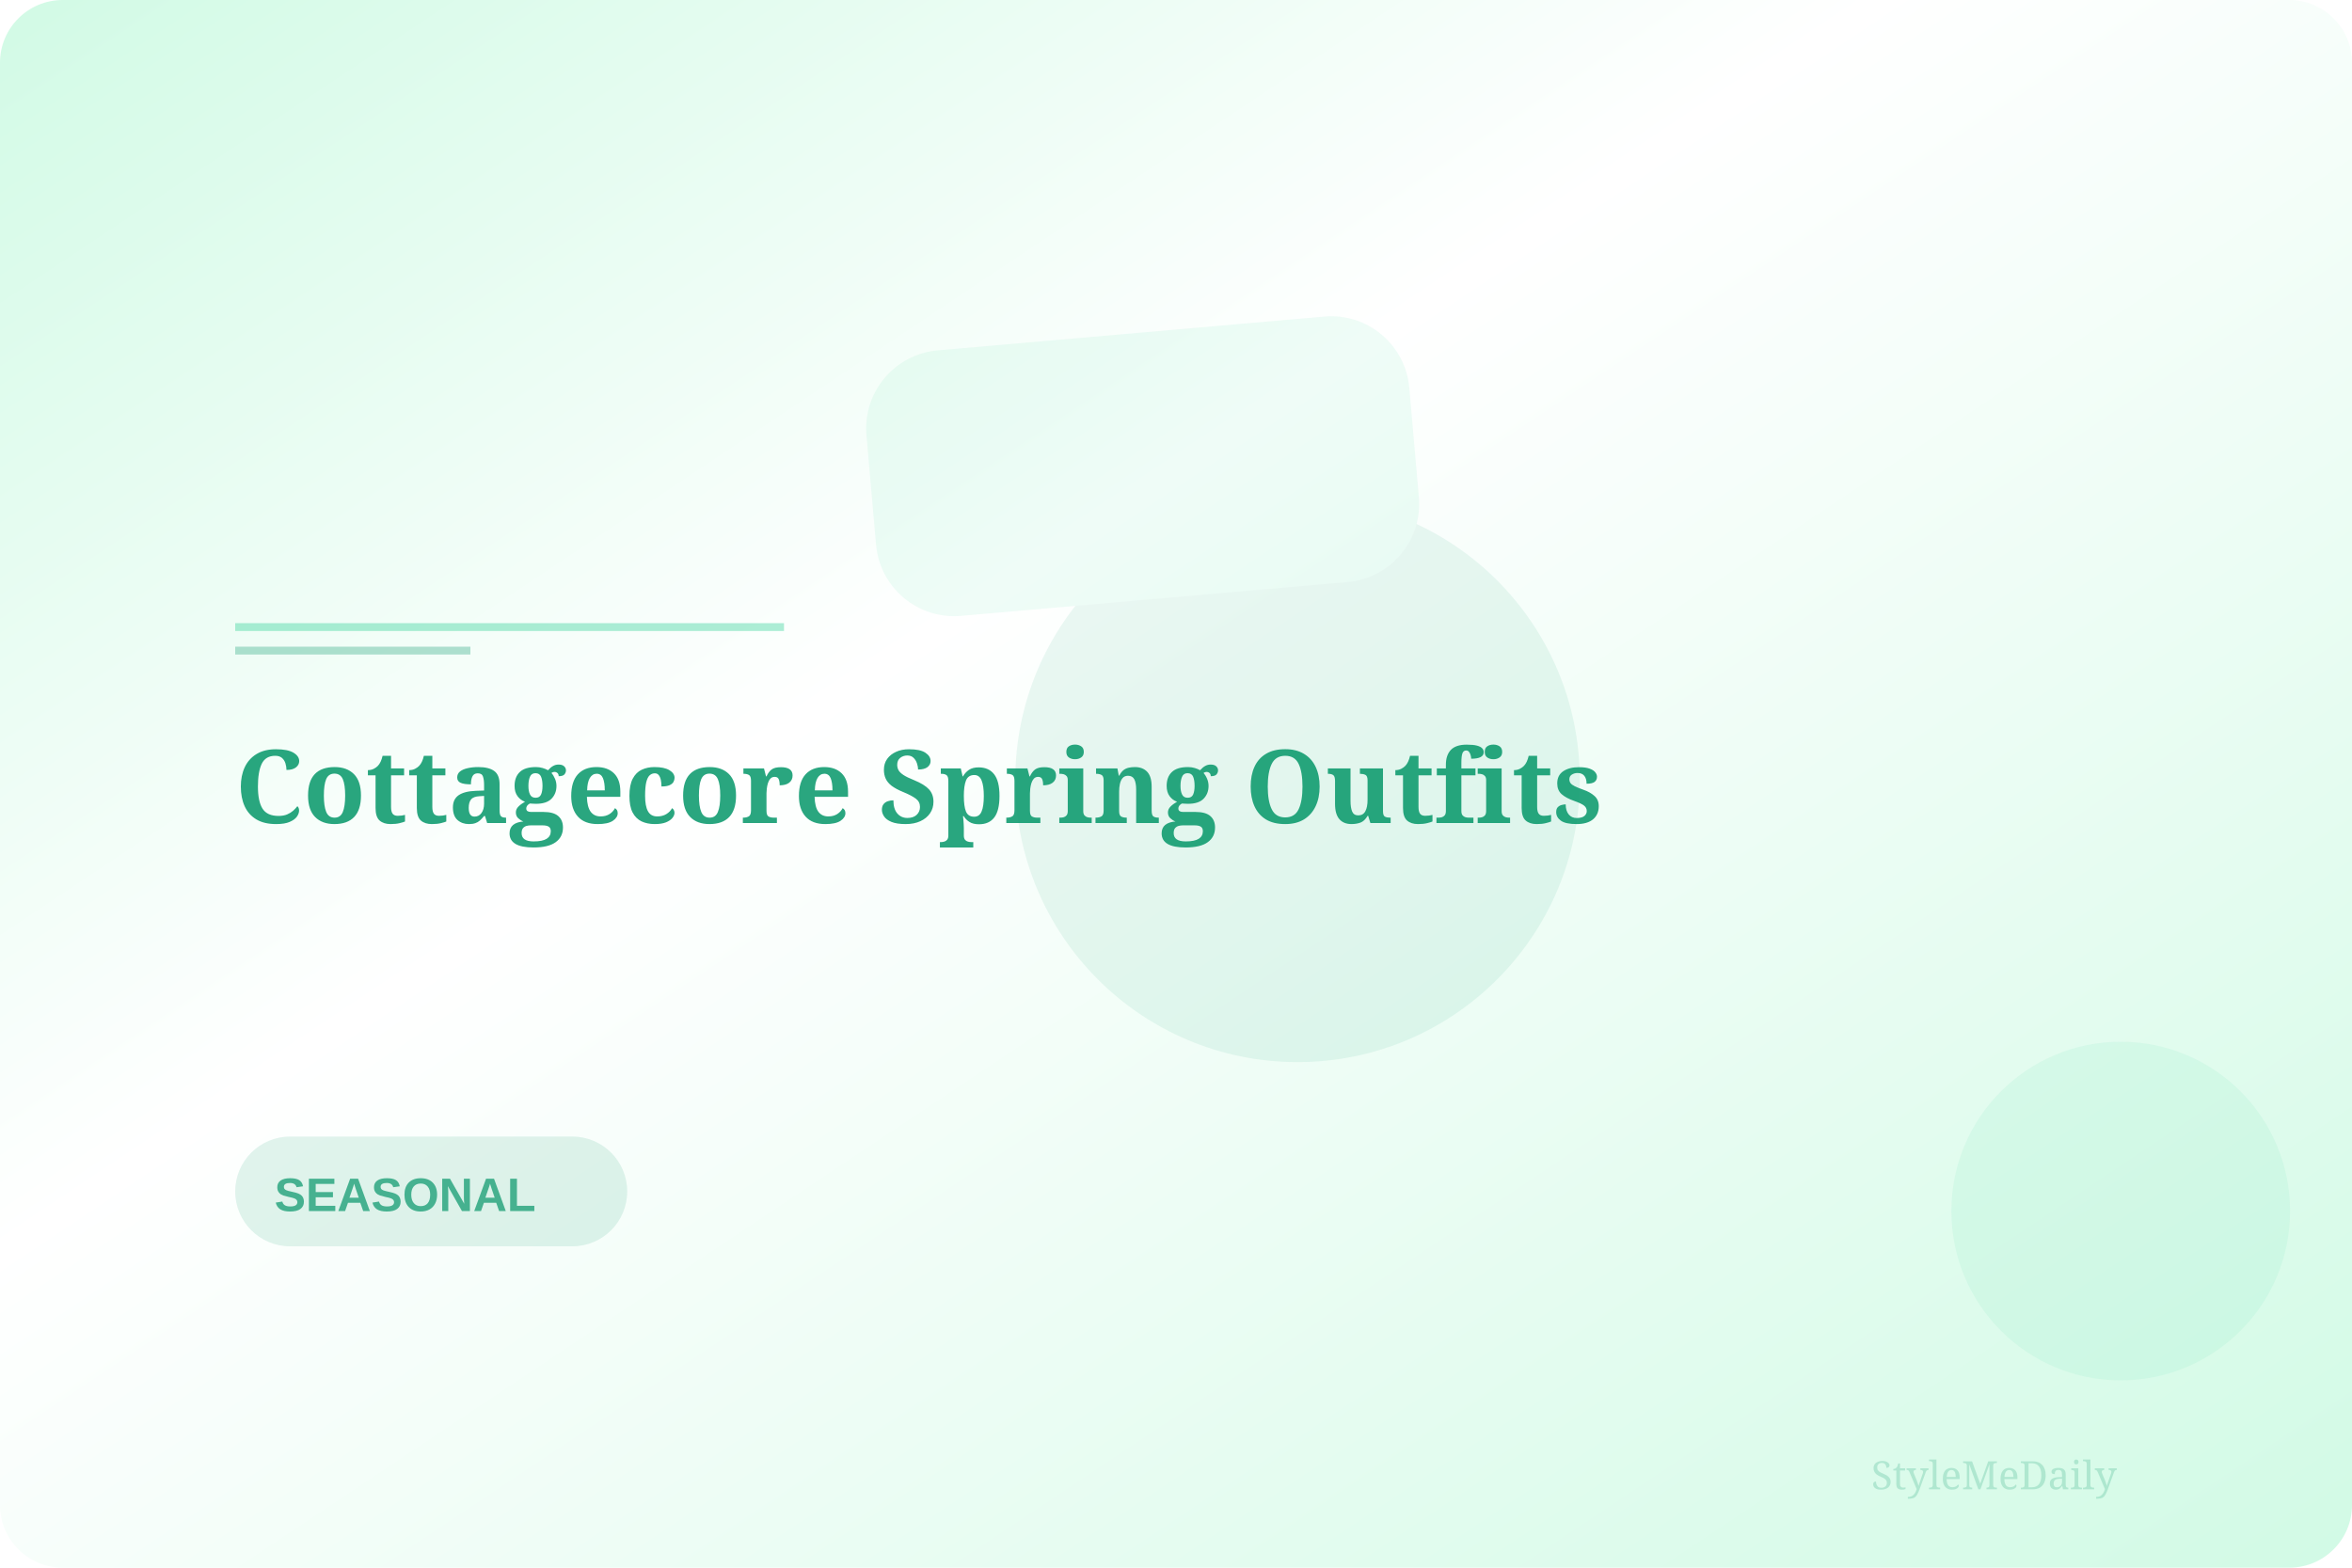
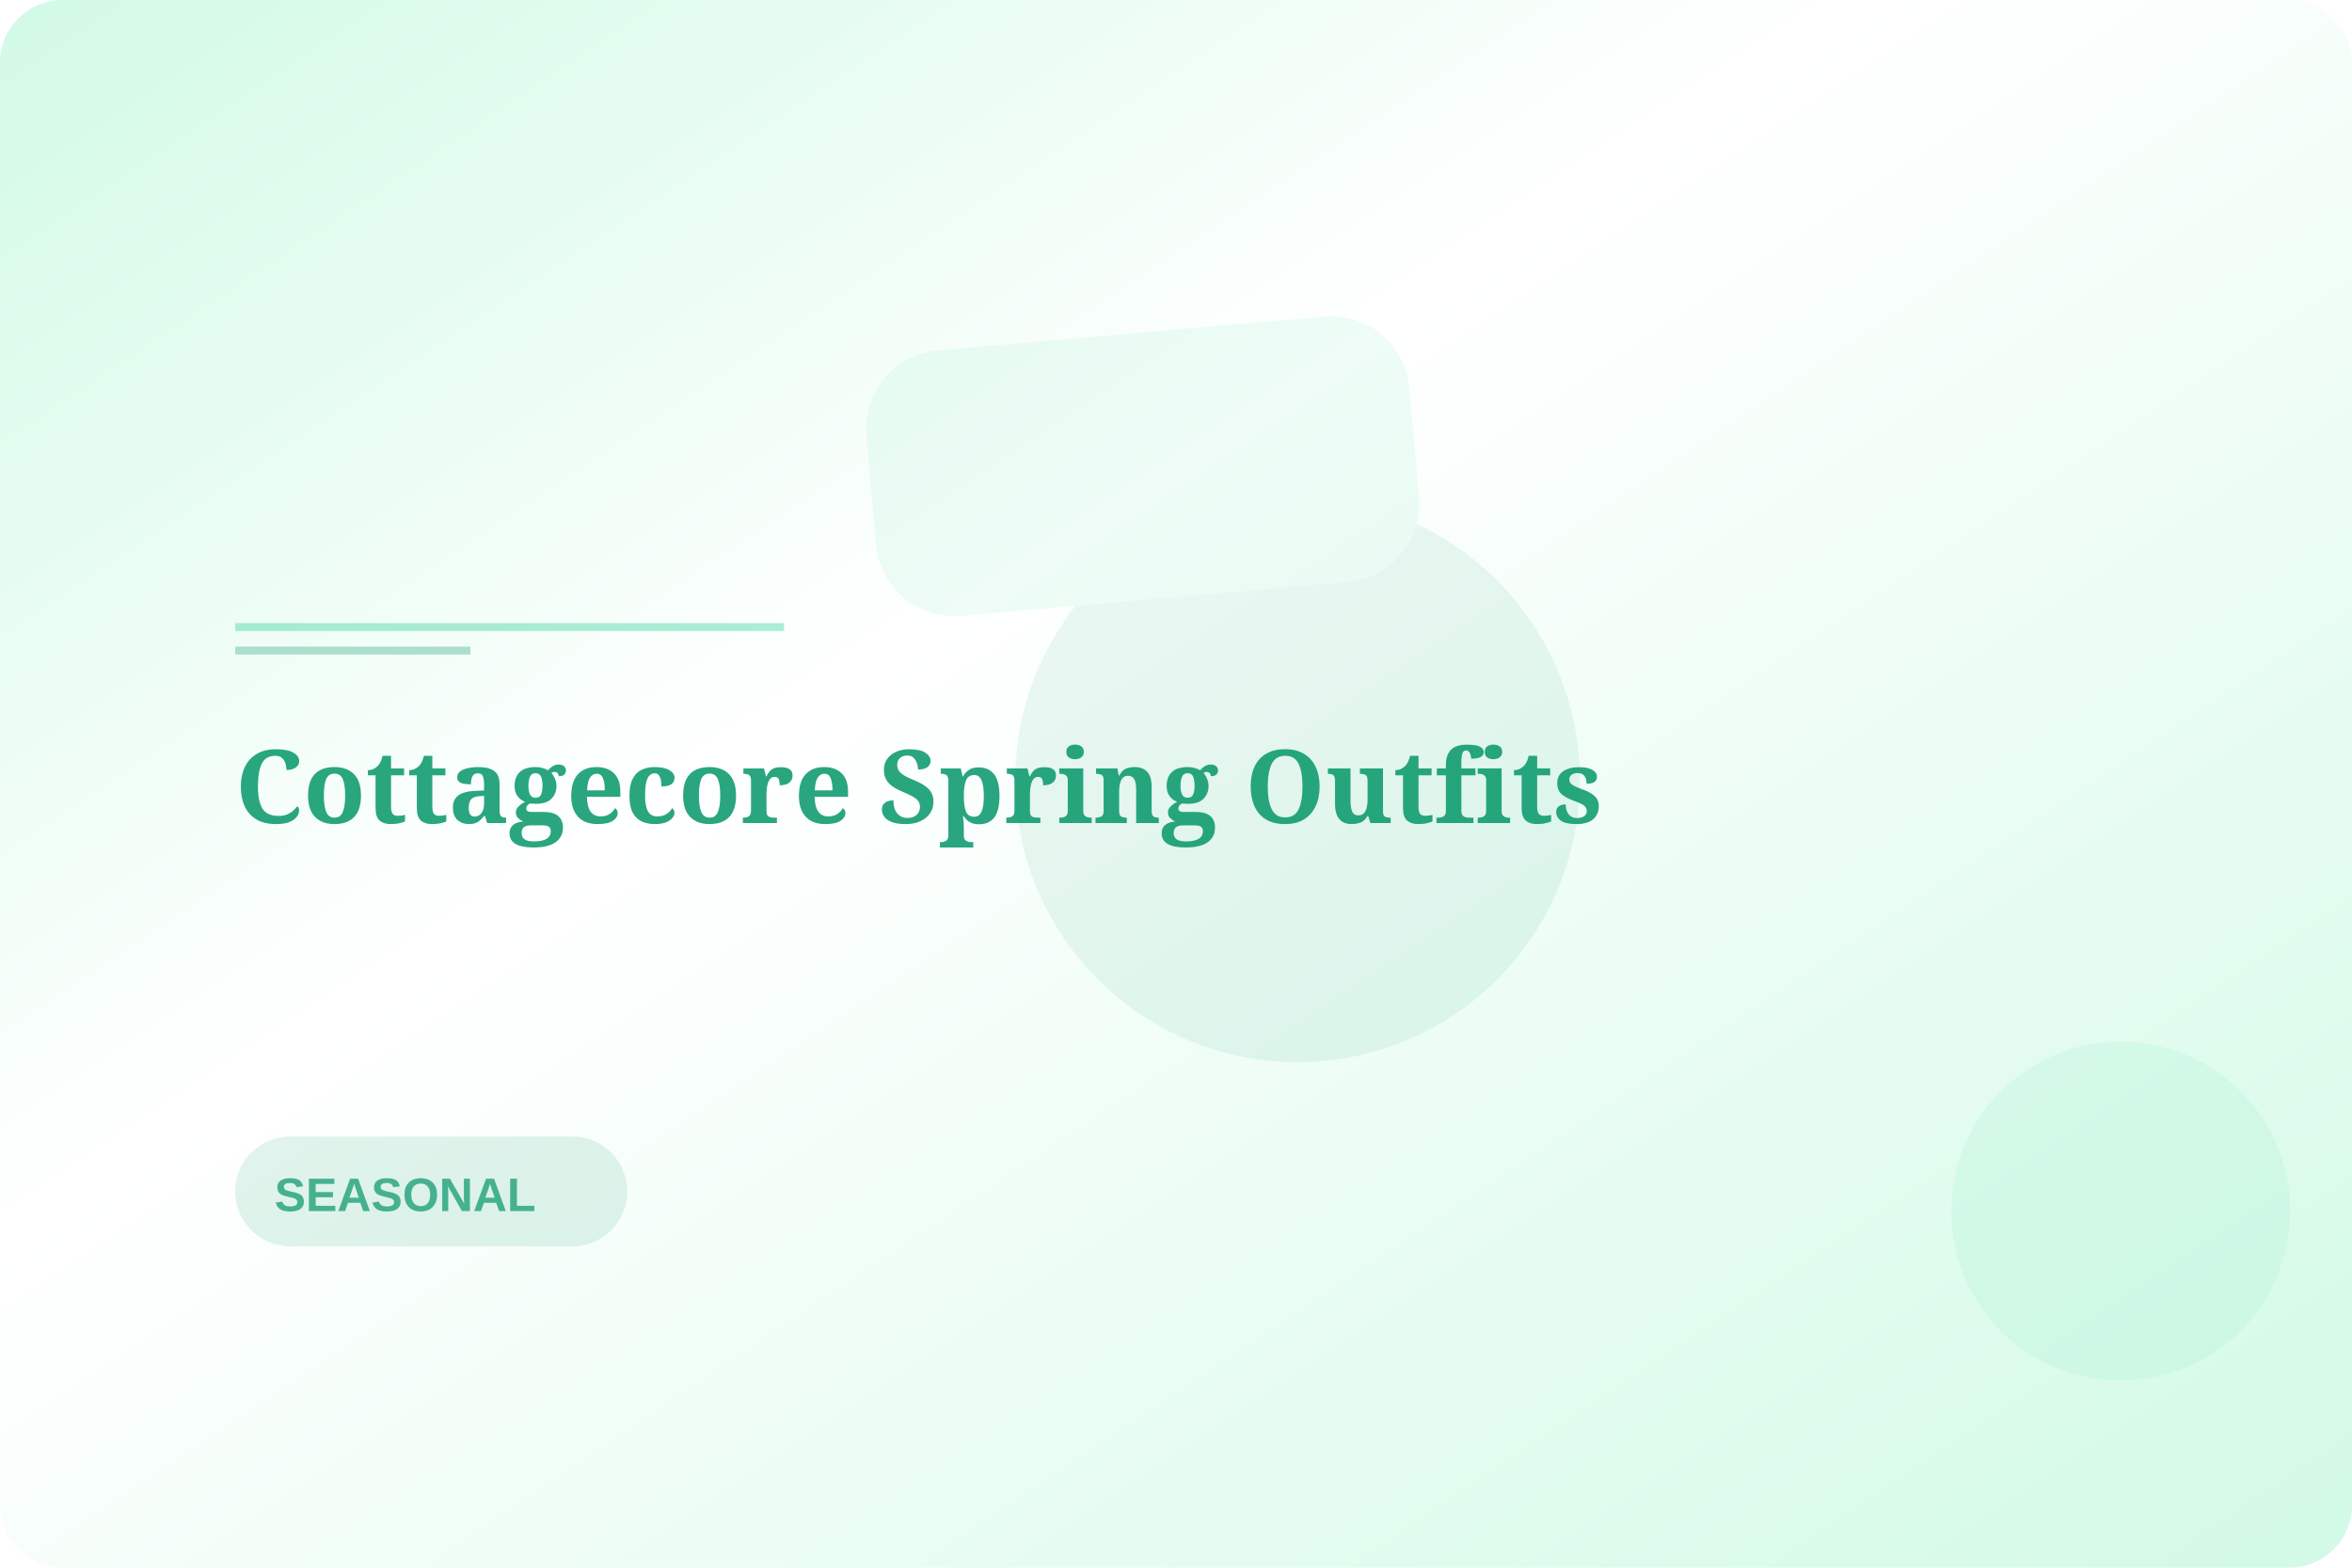
<svg xmlns="http://www.w3.org/2000/svg" width="600" height="400" viewBox="0 0 600 400">
  <defs>
    <linearGradient id="gbg-1831" x1="0%" y1="0%" x2="100%" y2="100%">
      <stop offset="0%" stop-color="#D1FAE5" />
      <stop offset="40%" stop-color="white" />
      <stop offset="100%" stop-color="#D1FAE5" />
    </linearGradient>
    <linearGradient id="gaccent-1831" x1="0%" y1="0%" x2="100%" y2="100%">
      <stop offset="0%" stop-color="#059669" stop-opacity="0.15" />
      <stop offset="100%" stop-color="#34D399" stop-opacity="0.1" />
    </linearGradient>
  </defs>
  <rect width="600" height="400" fill="url(#gbg-1831)" rx="16" />
  <g opacity="0.08">
    <circle cx="331" cy="199" r="72" fill="#059669" />
    <rect x="222" y="85" width="139" height="68" rx="20" fill="#34D399" transform="rotate(-5, 291, 119)" />
    <circle cx="541" cy="309" r="43.2" fill="#34D399" />
  </g>
  <line x1="60" y1="160" x2="200" y2="160" stroke="#34D399" stroke-width="2" opacity="0.4" />
  <line x1="60" y1="166" x2="120" y2="166" stroke="#059669" stroke-width="2" opacity="0.3" />
  <text x="60" y="210" font-family="Georgia, serif" font-size="26" font-weight="bold" fill="#059669" opacity="0.85">
    Cottagecore Spring Outfits
  </text>
  <text x="60" y="245" font-family="Georgia, serif" font-size="22" fill="#059669" opacity="0.6">
    
  </text>
  <rect x="60" y="290" width="100" height="28" rx="14" fill="#059669" opacity="0.12" />
  <text x="70" y="309" font-family="Arial, sans-serif" font-size="12" fill="#059669" opacity="0.7" font-weight="600" text-transform="uppercase">SEASONAL</text>
-   <text x="540" y="380" font-family="Georgia, serif" font-size="10" fill="#059669" opacity="0.2" text-anchor="end">StyleMeDaily</text>
</svg>
